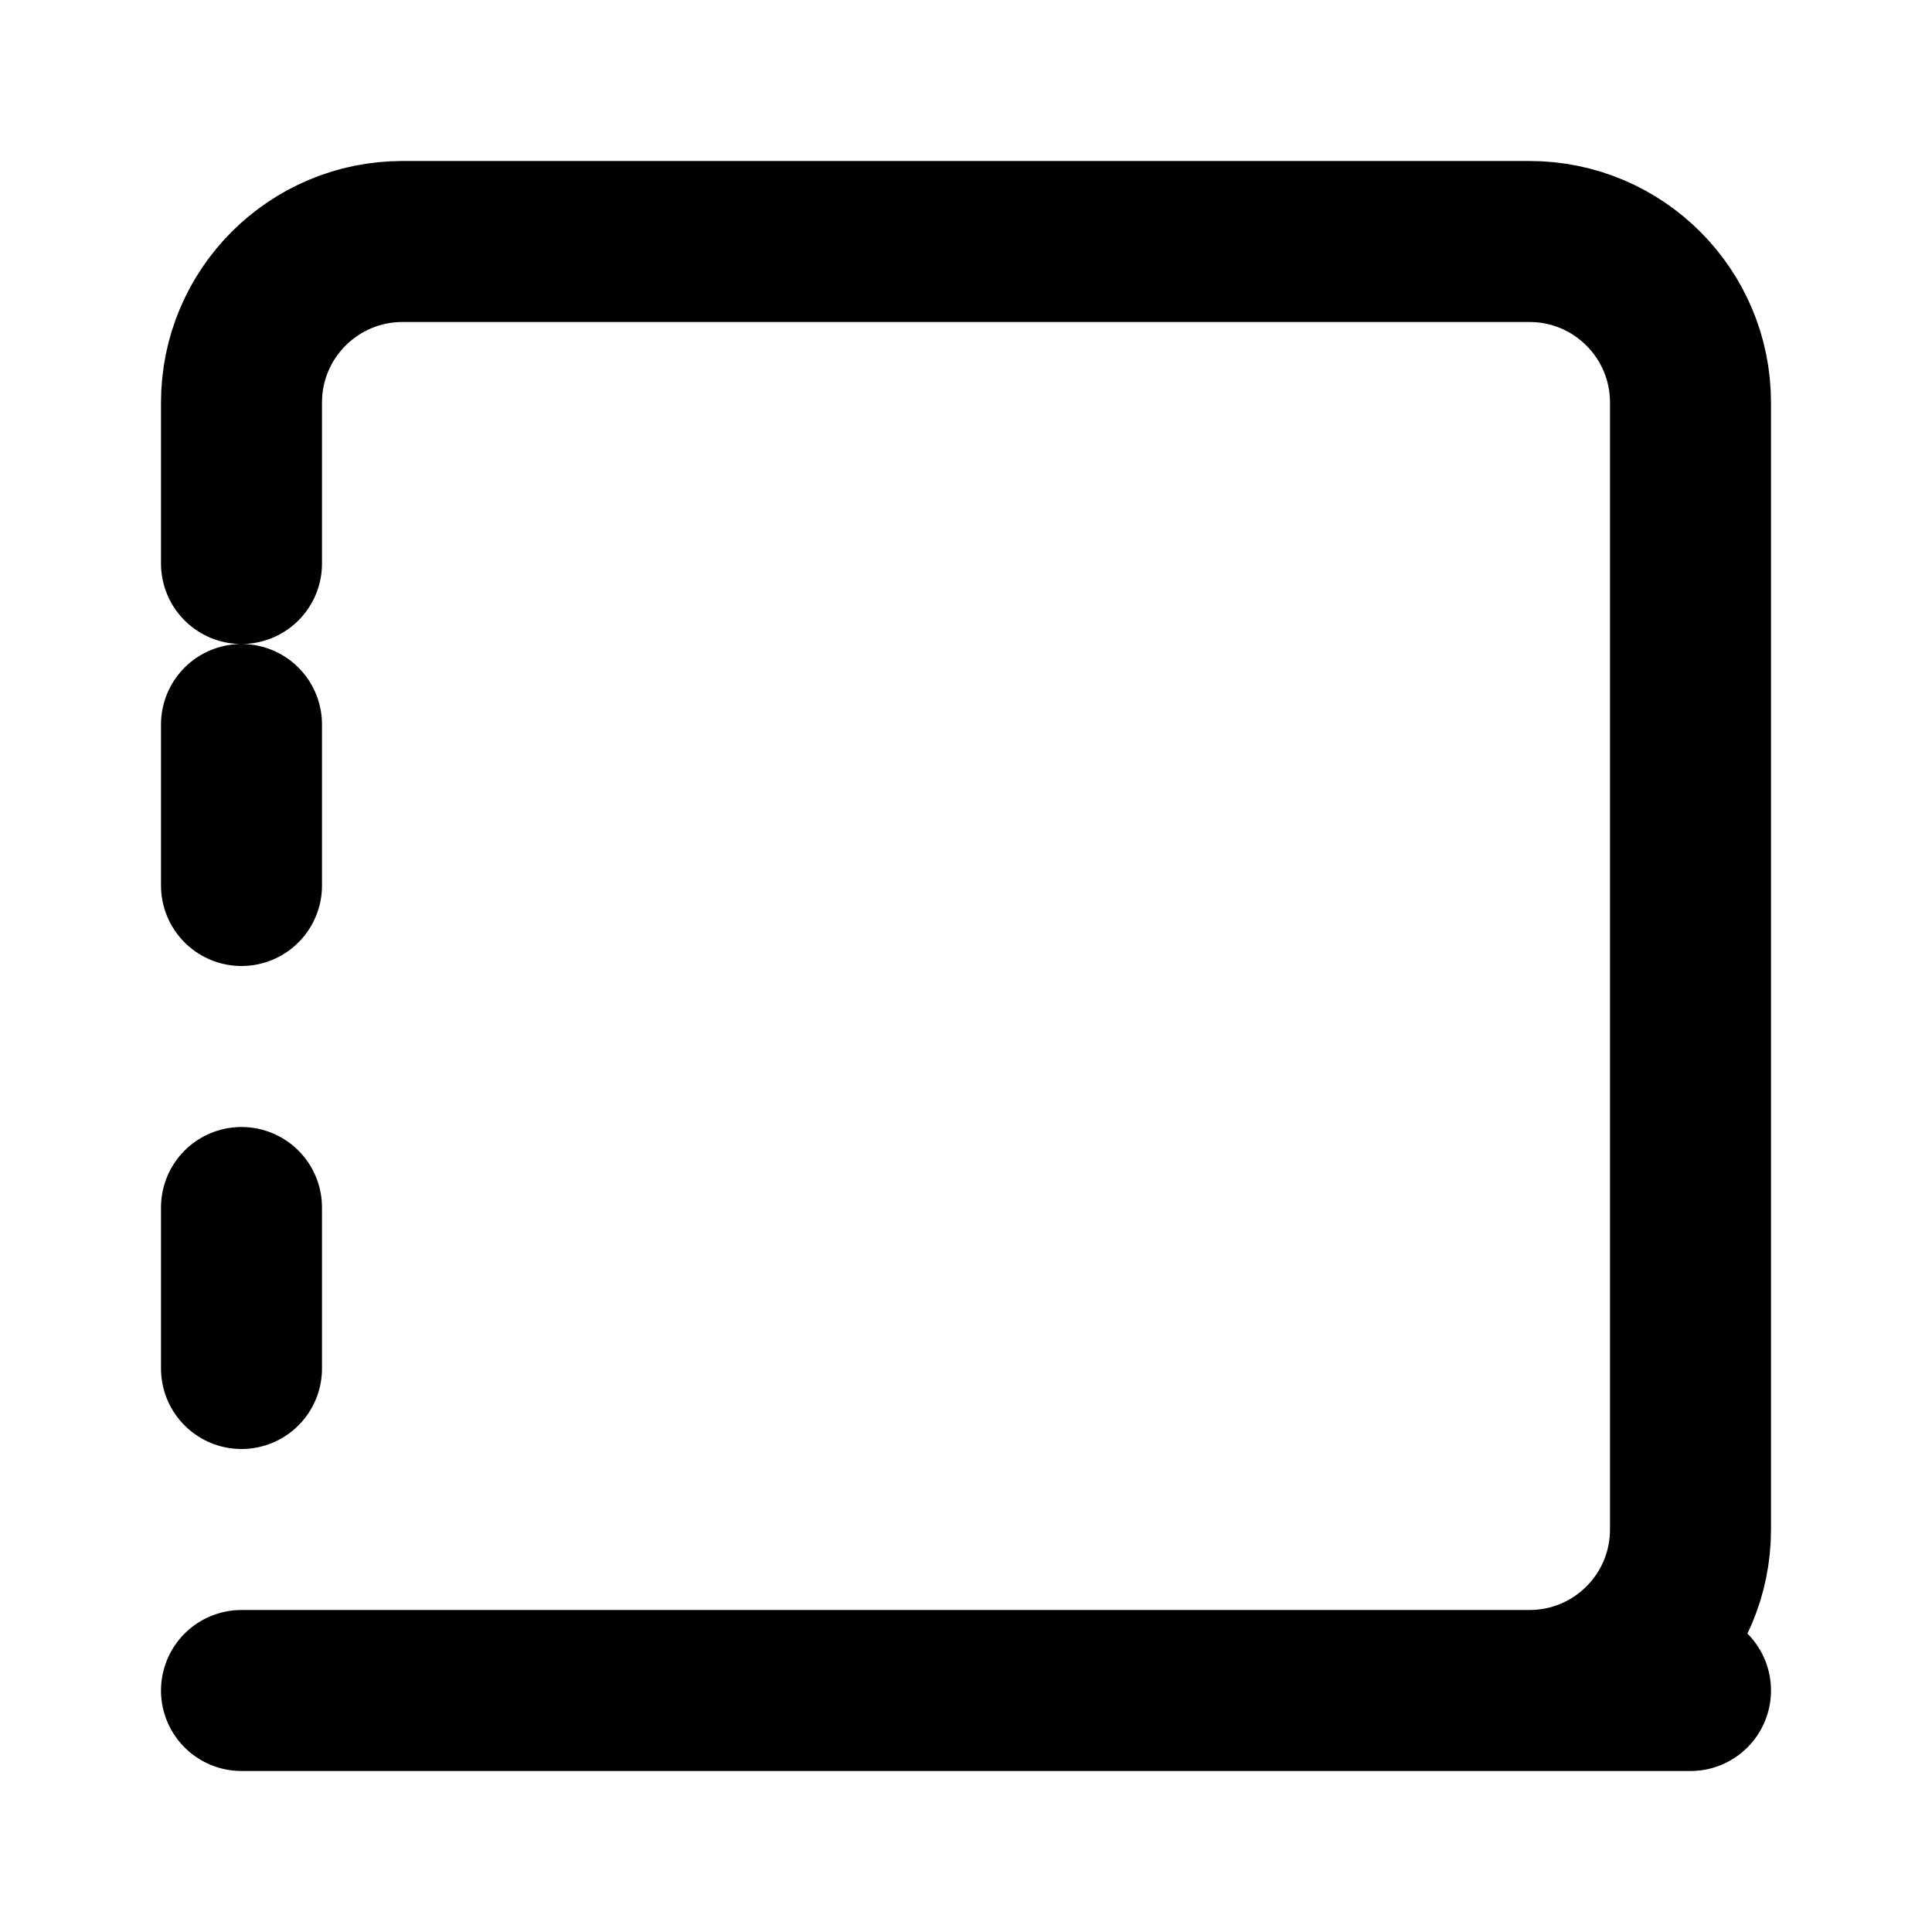
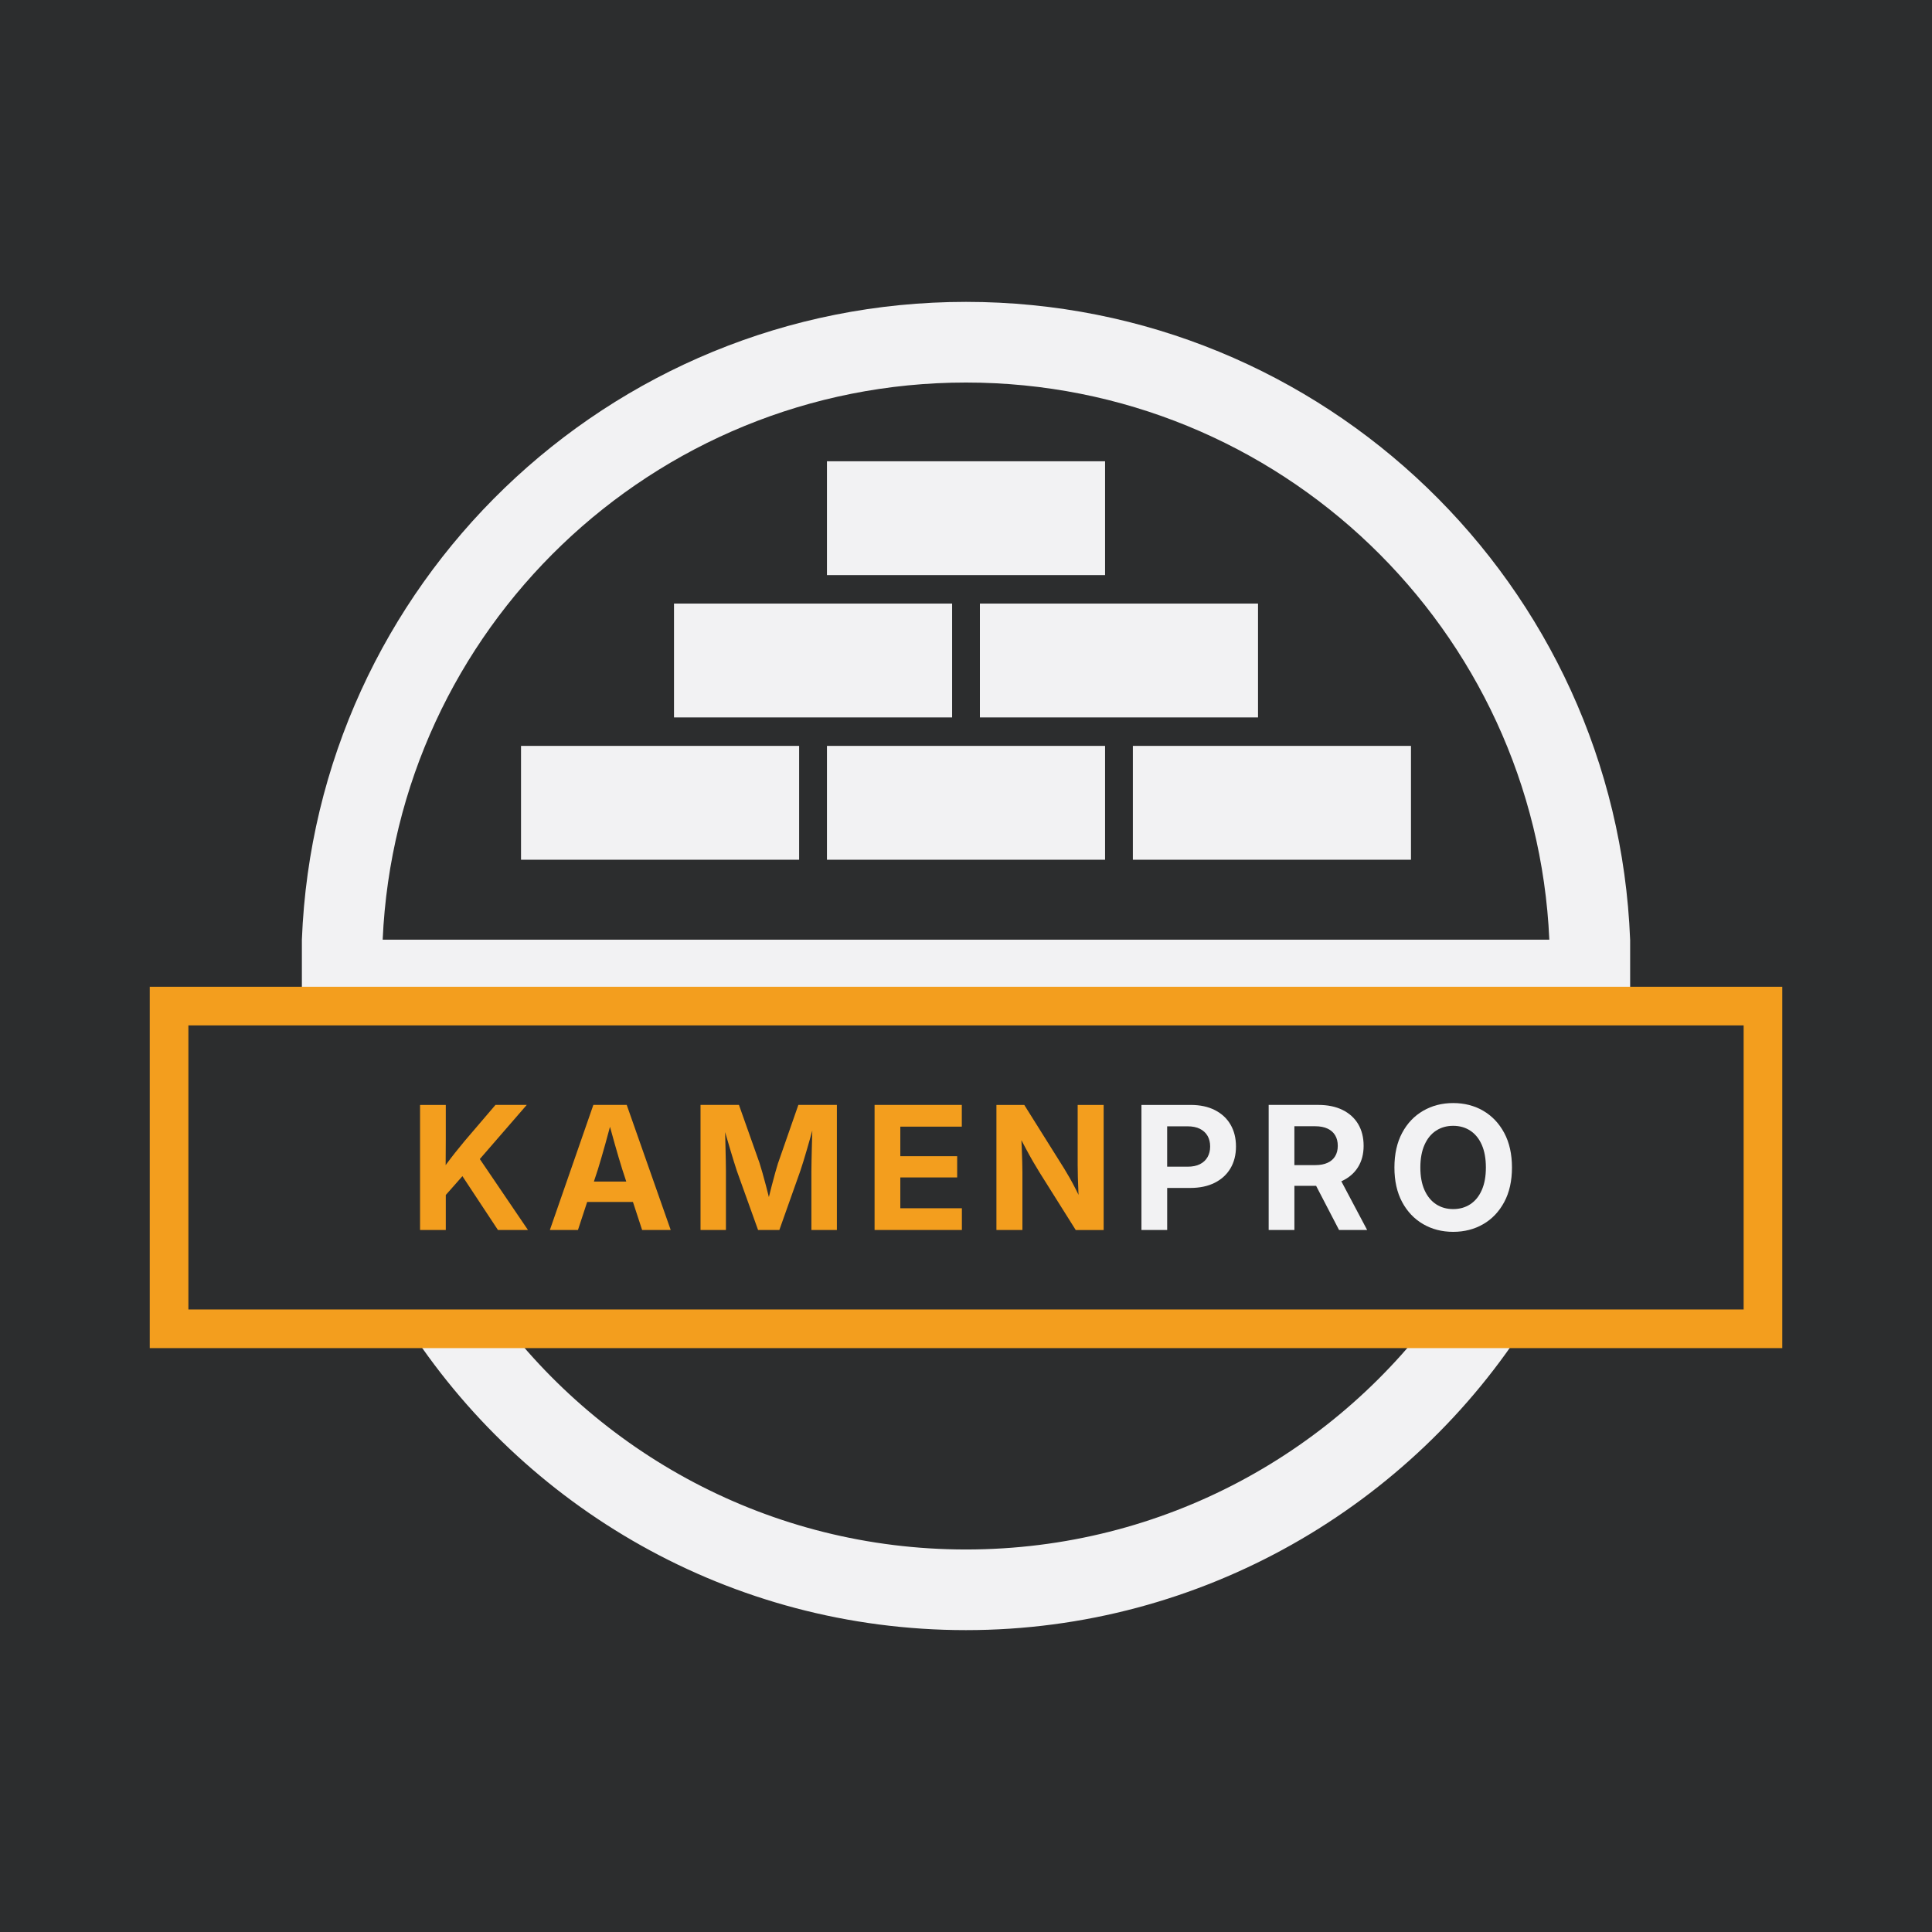
- <svg xmlns="http://www.w3.org/2000/svg" width="32" height="32" viewBox="0 0 24 24" fill="none" stroke="currentColor" stroke-width="2" stroke-linecap="round" stroke-linejoin="round">
-   <path d="M3 21h18M3 7V5a2 2 0 0 1 2-2h2M7 3h10M17 3h2a2 2 0 0 1 2 2v2M21 7v10M21 17v2a2 2 0 0 1-2 2h-2M17 21H7M3 17v-2M3 11v-2" />
+ <svg xmlns="http://www.w3.org/2000/svg" id="Layer_1" version="1.1" viewBox="0 0 1000 1000">
+   <defs>
+     <style>
+       .st0, .st1 {
+         fill: #f2f2f3;
+       }
+ 
+       .st0, .st2 {
+         fill-rule: evenodd;
+       }
+ 
+       .st2, .st3 {
+         fill: #2c2d2e;
+       }
+ 
+       .st4 {
+         fill: #f39e1e;
+       }
+ 
+       .st5 {
+         fill: none;
+         stroke: #f39e1e;
+         stroke-miterlimit: 2.61;
+         stroke-width: 20px;
+       }
+ 
+       .st6 {
+         fill: #c1ad92;
+       }
+     </style>
+   </defs>
+   <rect class="st3" width="1000" height="1000" />
+   <g>
+     <path class="st6" d="M500,655.65" />
+     <rect class="st1" x="428.03" y="238.75" width="143.95" height="58.93" />
+     <rect class="st1" x="507.2" y="312.41" width="143.95" height="58.93" />
+     <rect class="st1" x="348.86" y="312.41" width="143.95" height="58.93" />
+     <rect class="st1" x="428.03" y="386.07" width="143.95" height="58.93" />
+     <rect class="st1" x="269.68" y="386.07" width="143.95" height="58.93" />
+     <rect class="st1" x="586.37" y="386.07" width="143.95" height="58.93" />
+     <path class="st0" d="M499.99,802.01c-101.47,0-191.29-50-246.09-126.64-14.6,2.79-29.31,5.84-44.17,9.24,61.09,95.67,168.26,159.14,290.26,159.14s230.72-64.38,291.56-161.22c-10.5-2.5-25.33-5.78-43.99-9.25-54.67,77.84-145.17,128.73-247.57,128.73Z" />
+     <path class="st0" d="M843.75,486.37c-7.18-183.52-158.31-330.12-343.75-330.12S163.43,302.84,156.25,486.37h0v34.38h687.51v-34.38h0ZM499.99,198c162.37,0,294.8,127.91,301.94,288.37H198.07c7.13-160.46,139.58-288.37,301.93-288.37Z" />
+     <path class="st2" d="M87.51,520.74h824.98v167.06s-421.15,0-824.99,0v-167.06" />
+     <path class="st5" d="M87.51,520.74h824.99v167.05s-421.15.01-824.99,0v-167.05Z" />
+     <path class="st4" d="M272.61,571.9h-16.15l-15.93,18.64c-1.71,2.06-3.32,4.03-4.83,5.93-1.51,1.9-2.96,3.79-4.35,5.67-.23.31-.45.63-.68.94l.07-13.36v-17.81h-13.32v64.74h13.32v-18.13l8.6-9.74,18.4,27.87h15.54l-24.93-36.73,24.28-28Z" />
+     <path class="st4" d="M307.12,571.9l-22.51,64.74h14.54l4.77-14.51h23.69l4.75,14.51h14.8l-22.77-64.74h-17.28ZM307.4,611.57l2.07-6.3c1.25-4.06,2.51-8.38,3.79-12.97.79-2.82,1.61-5.86,2.47-9.07.88,3.21,1.72,6.24,2.51,9.05,1.29,4.58,2.58,8.91,3.85,12.99l2.06,6.3h-16.76Z" />
+     <path class="st4" d="M402.76,601.88c-.44,1.36-.94,3.09-1.52,5.17s-1.17,4.3-1.78,6.65c-.53,2.05-1.02,4-1.49,5.9-.48-1.91-.98-3.87-1.51-5.92-.61-2.33-1.21-4.54-1.81-6.63s-1.11-3.81-1.55-5.17l-10.62-29.98h-19.89v64.74h13.15v-30.67c0-1.45-.02-3.2-.07-5.26-.04-2.06-.09-4.26-.15-6.63-.06-2.36-.12-4.74-.17-7.12,0-.34-.01-.65-.02-.98.15.51.29,1.01.44,1.53.71,2.49,1.41,4.9,2.11,7.21.7,2.32,1.34,4.45,1.94,6.39.59,1.94,1.11,3.56,1.55,4.87l11.01,30.67h11.01l10.88-30.67c.44-1.3.96-2.93,1.57-4.89s1.25-4.1,1.92-6.43c.67-2.33,1.35-4.73,2.05-7.19.22-.77.42-1.52.63-2.28-.01.62-.02,1.22-.04,1.86-.07,2.39-.14,4.77-.2,7.13-.06,2.36-.11,4.56-.15,6.6-.04,2.04-.07,3.77-.07,5.19v30.67h13.19v-64.74h-19.94l-10.45,29.98Z" />
+     <polygon class="st4" points="466 609.44 495.43 609.44 495.43 598.45 466 598.45 466 583.15 497.83 583.15 497.83 571.9 452.68 571.9 452.68 636.64 497.87 636.64 497.87 625.39 466 625.39 466 609.44" />
+     <path class="st4" d="M557.81,603.53c0,1.51.03,3.47.09,5.89.06,2.42.15,4.95.28,7.58.02.5.05.98.07,1.46-.48-.99-.96-1.97-1.45-2.93-1.1-2.17-2.17-4.16-3.2-5.97-1.03-1.81-1.95-3.37-2.76-4.67l-20.68-32.98h-14.41v64.74h13.45v-29.89c0-1.33-.03-3.11-.09-5.32-.06-2.22-.15-4.74-.26-7.58-.05-1.19-.11-2.43-.17-3.68.76,1.44,1.49,2.8,2.18,4.1,1.36,2.56,2.64,4.87,3.83,6.93,1.19,2.06,2.31,3.92,3.35,5.6l18.76,29.85h14.45v-64.74h-13.45v31.63Z" />
+     <path class="st1" d="M628.85,574.6c-3.51-1.8-7.72-2.69-12.62-2.69h-25.42v64.74h13.32v-21.77h11.89c4.93,0,9.17-.89,12.71-2.67,3.54-1.78,6.26-4.28,8.16-7.49,1.9-3.22,2.85-6.98,2.85-11.3s-.94-8.08-2.81-11.3c-1.87-3.22-4.56-5.72-8.08-7.52ZM625.02,598.91c-.9,1.58-2.21,2.8-3.94,3.67-1.73.87-3.85,1.3-6.38,1.3h-10.58v-20.9h10.54c2.55,0,4.69.43,6.42,1.3,1.73.87,3.04,2.08,3.94,3.63.9,1.55,1.35,3.38,1.35,5.5s-.45,3.92-1.35,5.5Z" />
+     <path class="st1" d="M694.58,611.29c3.6-1.67,6.37-4.05,8.31-7.15,1.94-3.1,2.92-6.79,2.92-11.08s-.94-8.05-2.81-11.21c-1.87-3.16-4.56-5.6-8.08-7.34-3.51-1.74-7.72-2.61-12.62-2.61h-25.64v64.74h13.32v-22.85h11.24l11.87,22.85h14.54l-13.37-25.23c.1-.04.21-.07.31-.12ZM691.09,598.43c-.9,1.49-2.21,2.64-3.94,3.43-1.73.8-3.85,1.2-6.38,1.2h-10.8v-20.12h10.75c2.52,0,4.66.41,6.4,1.22,1.74.81,3.06,1.97,3.96,3.48.9,1.51,1.35,3.32,1.35,5.43s-.45,3.87-1.35,5.37Z" />
+     <path class="st1" d="M778.59,586.41c-2.67-4.98-6.3-8.8-10.88-11.47-4.59-2.67-9.77-4-15.54-4s-10.96,1.33-15.56,4c-4.6,2.67-8.23,6.49-10.88,11.47-2.66,4.98-3.98,10.95-3.98,17.9s1.33,12.87,3.98,17.84c2.66,4.97,6.28,8.78,10.88,11.45,4.6,2.67,9.79,4,15.56,4s10.96-1.33,15.54-3.98c4.59-2.65,8.21-6.47,10.88-11.45,2.67-4.98,4-10.93,4-17.86s-1.33-12.92-4-17.9ZM766.96,616c-1.42,3.22-3.41,5.66-5.96,7.32-2.55,1.67-5.5,2.5-8.84,2.5s-6.28-.83-8.84-2.5c-2.55-1.67-4.55-4.11-5.99-7.32-1.44-3.21-2.16-7.11-2.16-11.69s.72-8.52,2.16-11.75c1.44-3.23,3.43-5.68,5.99-7.34,2.55-1.67,5.5-2.5,8.84-2.5s6.28.83,8.84,2.5c2.55,1.67,4.54,4.11,5.96,7.32,1.42,3.21,2.13,7.14,2.13,11.77s-.71,8.47-2.13,11.69Z" />
+   </g>
</svg>
